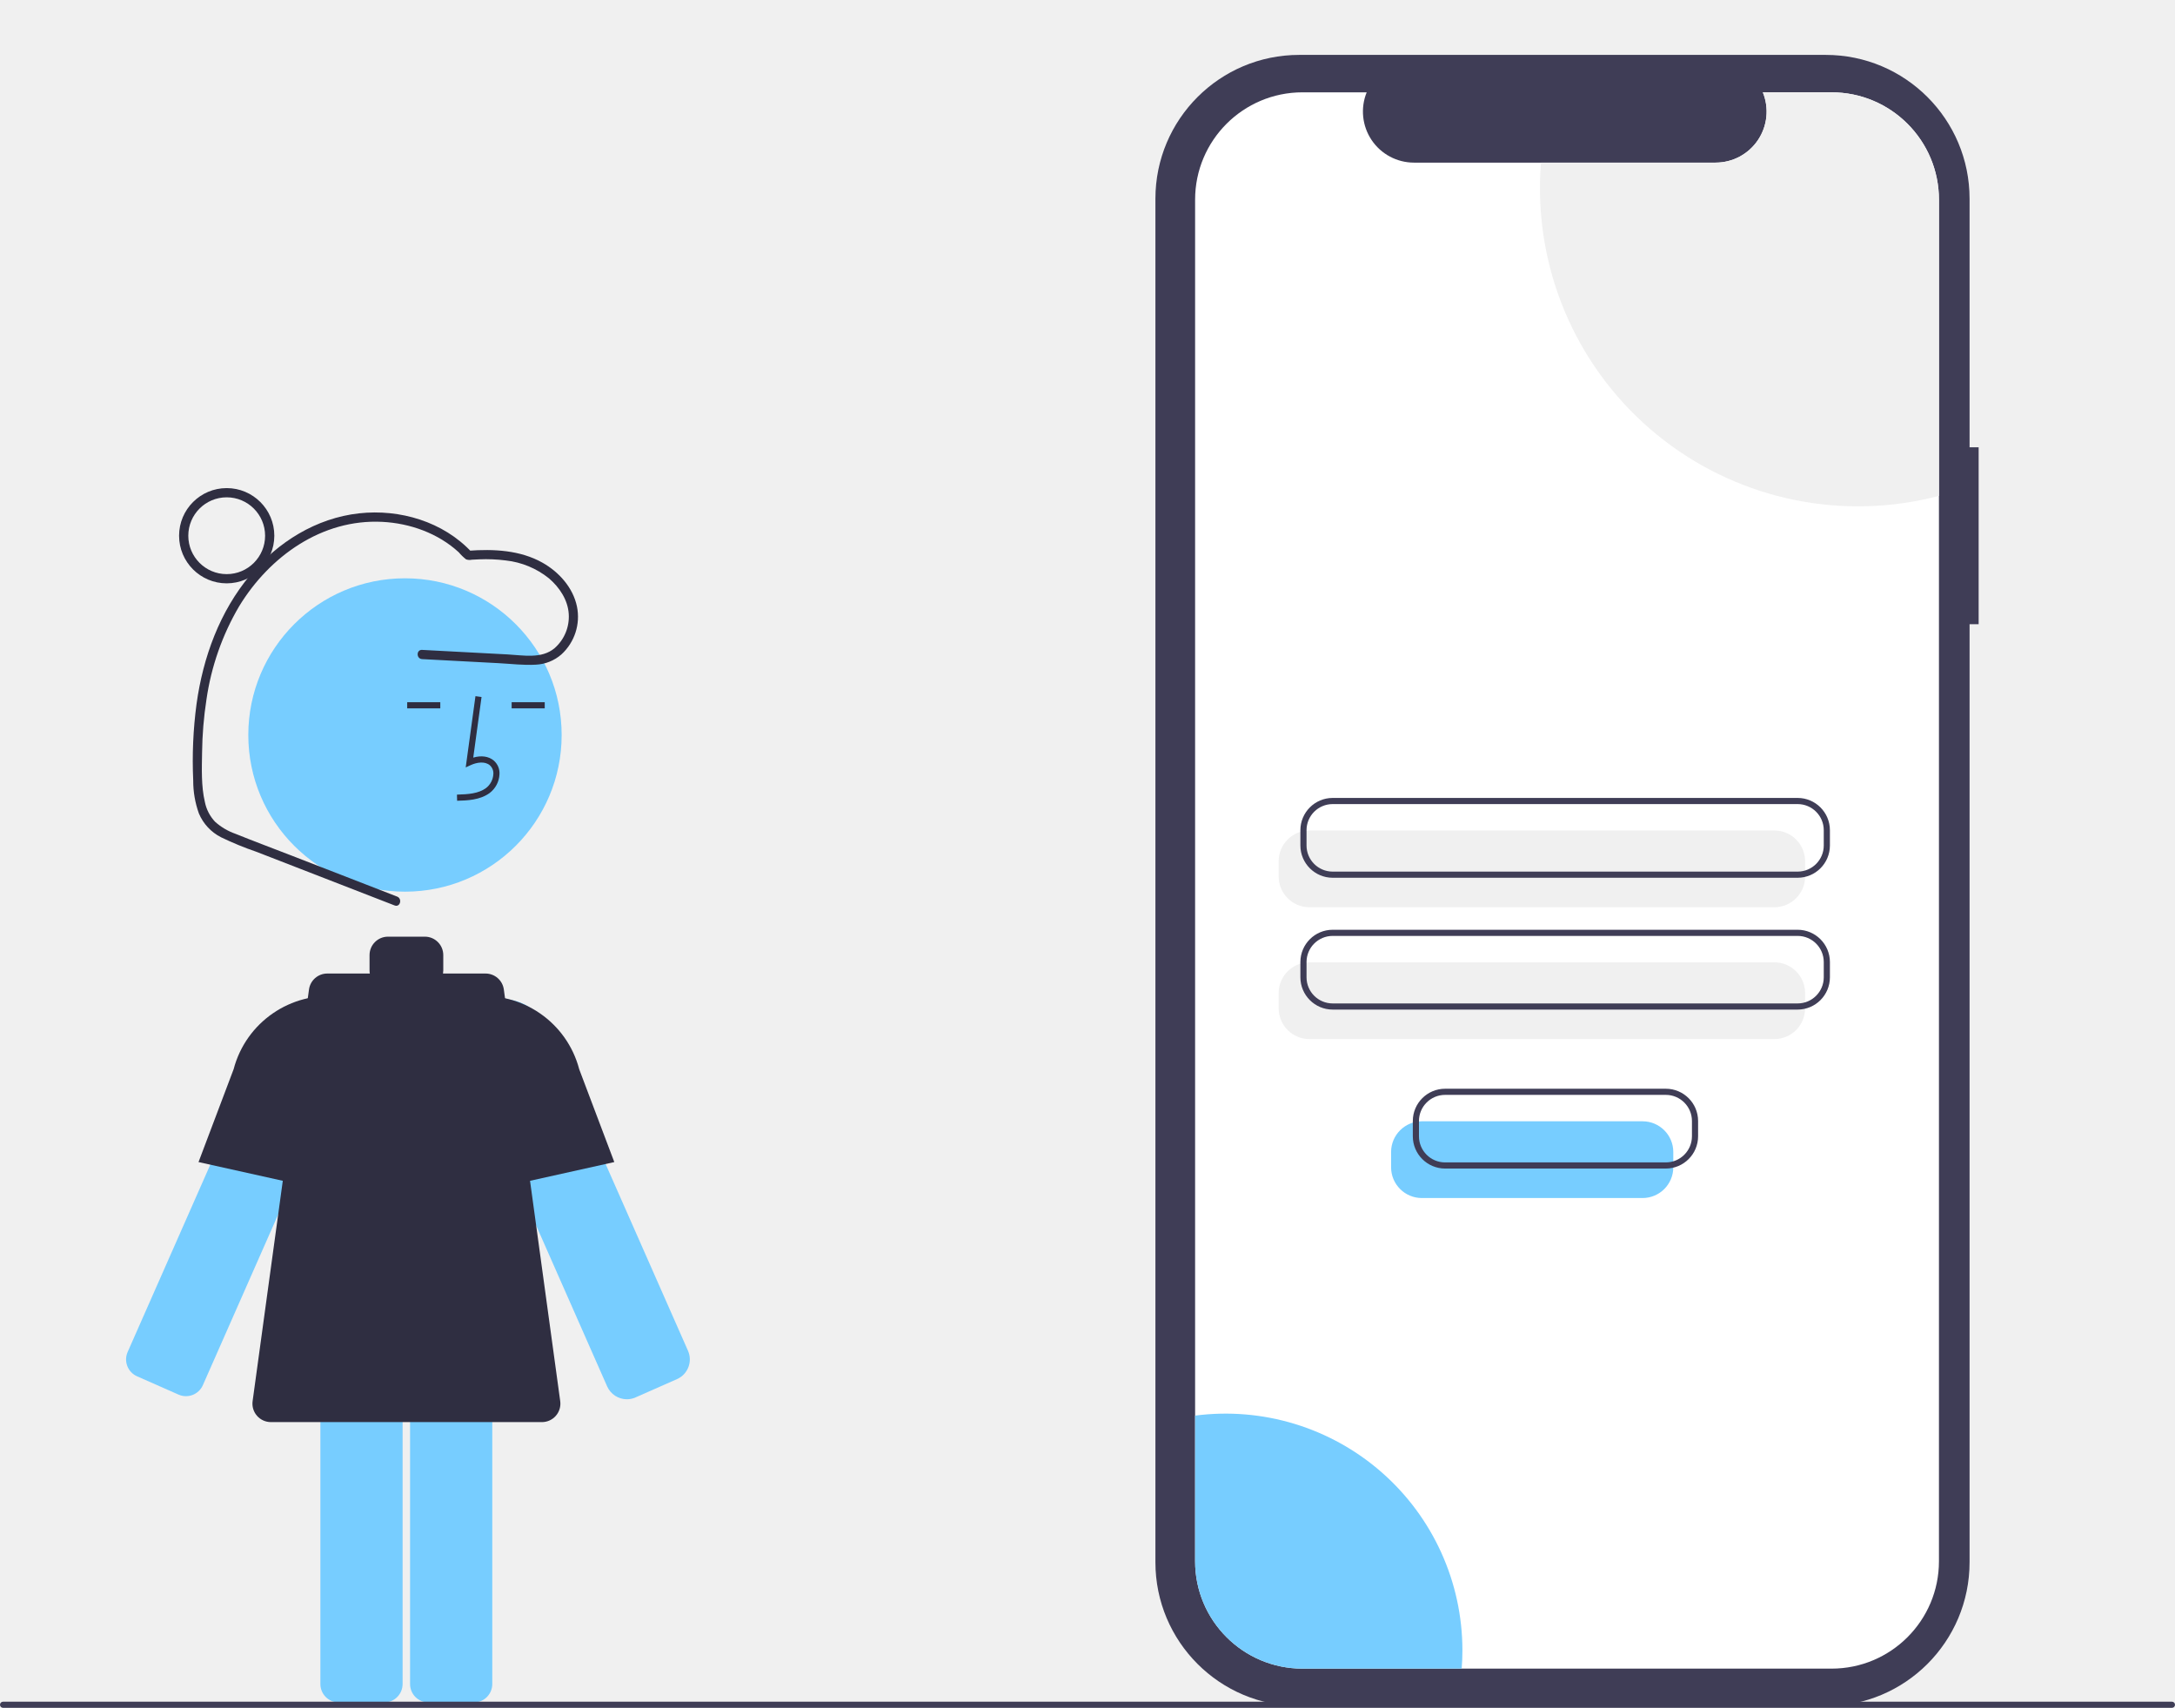
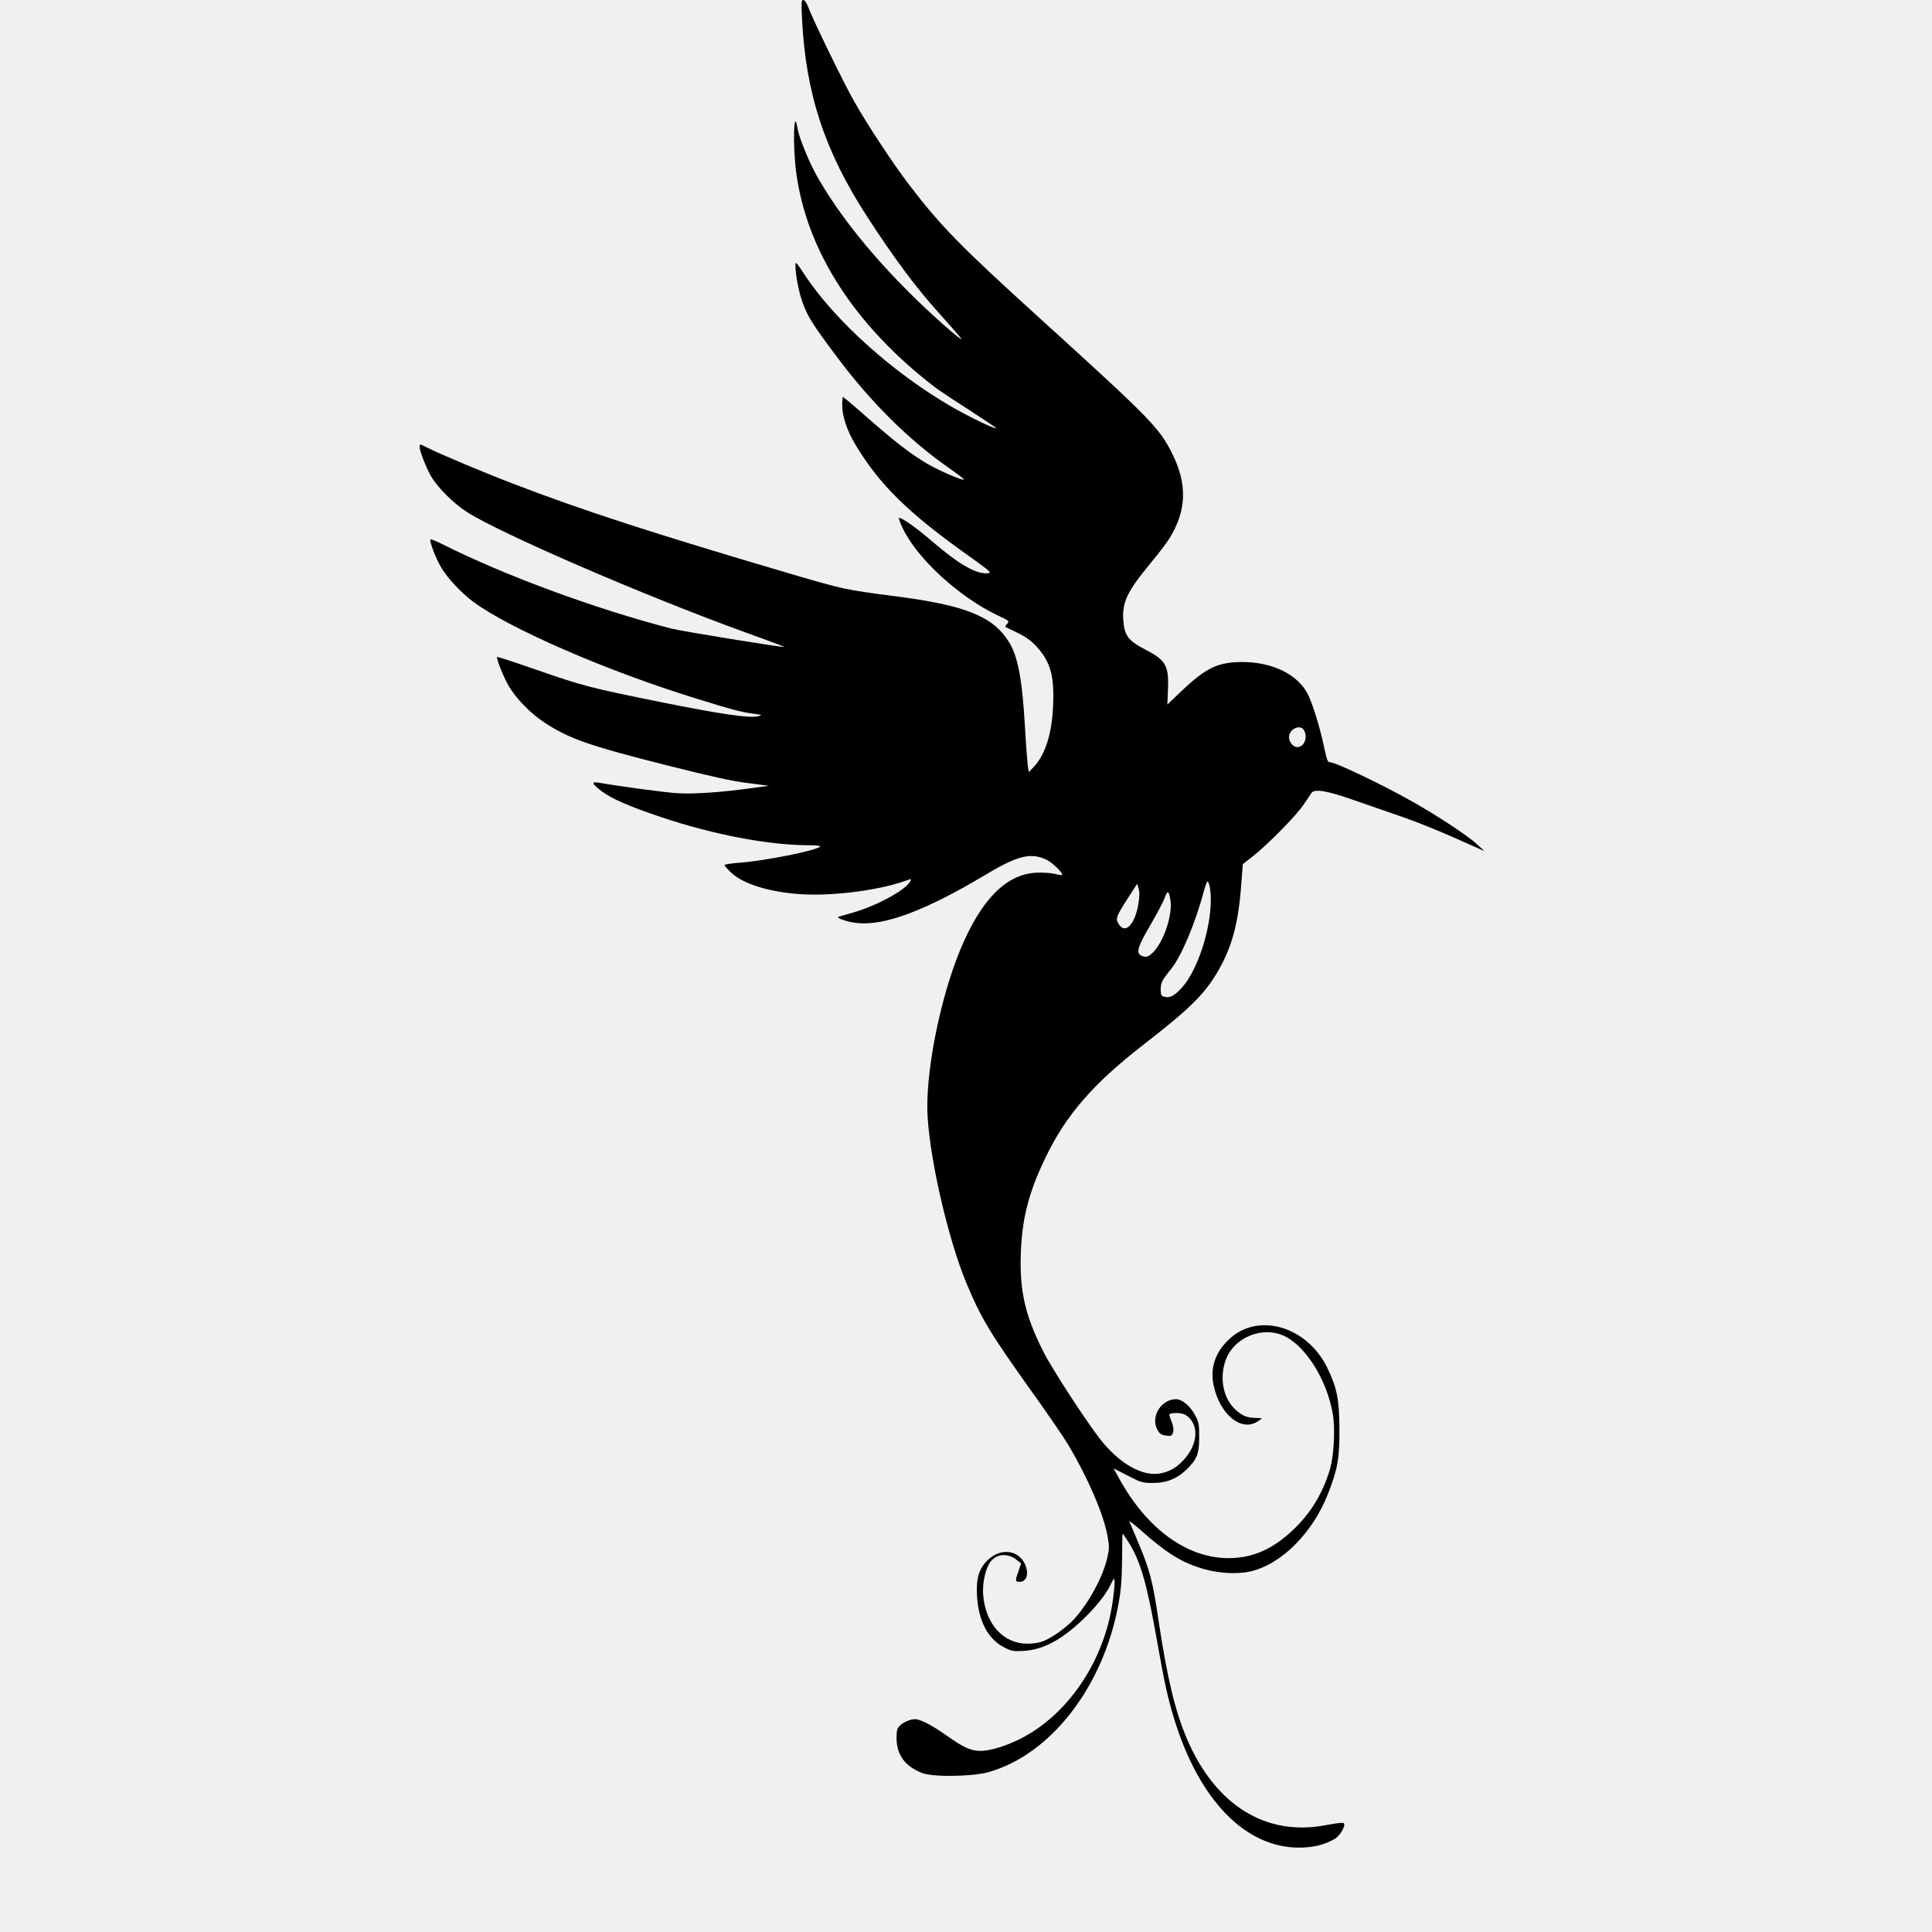
- <svg xmlns="http://www.w3.org/2000/svg" data-name="Layer 1" width="708" height="555.867" viewBox="0 0 708 555.867">
-   <path id="b10fb2cf-c586-4c5f-9fbf-e678f5ffa3db-976" data-name="Path 133" d="M890.465,679.515a211.722,211.722,0,0,1-46.196,37.27c-.392.241-.79.467-1.189.7l-27.639-24.463c.29-.27.612-.572.958-.905C836.992,672.563,939.229,535.838,946.042,502.544,945.572,505.317,952.189,614.094,890.465,679.515Z" transform="translate(-246 -172.0663)" fill="#f0f0f0" />
-   <path id="a32c10c7-75df-4179-a648-6a8d2a687209-977" data-name="Path 134" d="M849.602,721.505c-.523.125-1.054.241-1.588.348l-20.735-18.353c.405-.141.879-.309,1.42-.496,8.897-3.15,35.394-12.66,61.764-23.492,28.334-11.644,56.533-24.8,62.598-33.227C951.76,648.244,911.686,707.622,849.602,721.505Z" transform="translate(-246 -172.0663)" fill="#f0f0f0" />
-   <path d="M890.082,317.646h-2.953V236.753a46.819,46.819,0,0,0-46.819-46.819H668.926a46.819,46.819,0,0,0-46.819,46.819v443.789a46.819,46.819,0,0,0,46.819,46.819H840.31a46.819,46.819,0,0,0,46.819-46.819V375.228h2.953Z" transform="translate(-246 -172.0663)" fill="#3f3d56" />
-   <path d="M877.163,237.074V680.217a34.957,34.957,0,0,1-34.969,34.957H669.984a34.954,34.954,0,0,1-34.957-34.957V237.074a34.954,34.954,0,0,1,34.957-34.957h20.898a16.619,16.619,0,0,0,15.383,22.88h98.181a16.601,16.601,0,0,0,15.384-22.88H842.193A34.957,34.957,0,0,1,877.163,237.074Z" transform="translate(-246 -172.0663)" fill="#fff" />
-   <path d="M823.595,467.355H672.228a10.011,10.011,0,0,1-10-10v-4.978a10.011,10.011,0,0,1,10-10h151.367a10.011,10.011,0,0,1,10,10v4.978A10.011,10.011,0,0,1,823.595,467.355Z" transform="translate(-246 -172.0663)" fill="#f0f0f0" />
-   <path d="M823.595,510.262H672.228a10.011,10.011,0,0,1-10-10v-4.978a10.011,10.011,0,0,1,10-10h151.367a10.011,10.011,0,0,1,10,10v4.978A10.011,10.011,0,0,1,823.595,510.262Z" transform="translate(-246 -172.0663)" fill="#f0f0f0" />
-   <path d="M831.166,457.759H679.8a10.512,10.512,0,0,1-10.5-10.5v-4.978a10.512,10.512,0,0,1,10.5-10.5h151.367a10.512,10.512,0,0,1,10.5,10.5v4.978A10.512,10.512,0,0,1,831.166,457.759Zm-151.367-23.978a8.51,8.51,0,0,0-8.5,8.5v4.978a8.51,8.51,0,0,0,8.5,8.5h151.367a8.51,8.51,0,0,0,8.5-8.5v-4.978a8.51,8.51,0,0,0-8.5-8.5Z" transform="translate(-246 -172.0663)" fill="#3f3d56" />
-   <path d="M831.166,500.666H679.8a10.512,10.512,0,0,1-10.5-10.5V485.189a10.512,10.512,0,0,1,10.5-10.5h151.367a10.512,10.512,0,0,1,10.5,10.5v4.978A10.512,10.512,0,0,1,831.166,500.666ZM679.8,476.689a8.51,8.51,0,0,0-8.5,8.5v4.978a8.51,8.51,0,0,0,8.5,8.5h151.367a8.51,8.51,0,0,0,8.5-8.5V485.189a8.51,8.51,0,0,0-8.5-8.5Z" transform="translate(-246 -172.0663)" fill="#3f3d56" />
-   <path d="M877.163,237.074V333.464A103.539,103.539,0,0,1,747.28,233.389q0-4.24.341-8.392h56.826a16.601,16.601,0,0,0,15.384-22.88H842.193A34.957,34.957,0,0,1,877.163,237.074Z" transform="translate(-246 -172.0663)" fill="#f0f0f0" />
-   <path d="M722.041,709.154c0,2.032-.076,4.038-.24,6.02H669.984a34.954,34.954,0,0,1-34.957-34.957v-47.4a77.073,77.073,0,0,1,87.013,76.337Z" transform="translate(-246 -172.0663)" fill="#77cdff" />
-   <path d="M304.121,625.985a6.007,6.007,0,0,0,7.911-3.067l46.679-105.794a13.379,13.379,0,0,0-17.077-17.876h-0a13.199,13.199,0,0,0-6.75,5.78,13.649,13.649,0,0,0-.654,1.293l-46.679,105.794a6,6,0,0,0,3.067,7.912Z" transform="translate(-246 -172.0663)" fill="#77cdff" />
-   <path d="M356.795,560.557l-46.172-10.261,11.428-30.232a31.95,31.95,0,0,1,34.299-23.628l.445.049Z" transform="translate(-246 -172.0663)" fill="#2f2e41" />
-   <path d="M450.055,627.498a7.028,7.028,0,0,1-6.412-4.177L396.964,517.527a14.381,14.381,0,0,1,25.609-12.997v-0a14.618,14.618,0,0,1,.703,1.388l46.679,105.794a7,7,0,0,1-3.579,9.23l-13.961,6.16-.007-.016A6.944,6.944,0,0,1,450.055,627.498Z" transform="translate(-246 -172.0663)" fill="#77cdff" />
-   <path d="M385.485,591.169a6.007,6.007,0,0,0-6,6V720.183a6.007,6.007,0,0,0,6,6H400.245a6.007,6.007,0,0,0,6-6V597.169a6.007,6.007,0,0,0-6-6Z" transform="translate(-246 -172.0663)" fill="#77cdff" />
-   <path d="M356.293,591.169a6.007,6.007,0,0,0-6,6V720.183a6.007,6.007,0,0,0,6,6h14.76a6.007,6.007,0,0,0,6-6V597.169a6.007,6.007,0,0,0-6-6Z" transform="translate(-246 -172.0663)" fill="#77cdff" />
-   <circle cx="131.828" cy="239.224" r="51" fill="#77cdff" />
-   <path d="M394.8,432.699c3.306-.092,7.42-.207,10.59-2.522a8.133,8.133,0,0,0,3.2-6.073,5.471,5.471,0,0,0-1.86-4.493c-1.656-1.399-4.073-1.727-6.678-.961l2.699-19.726-1.981-.271L397.596,421.843l1.655-.759c1.918-.88,4.552-1.328,6.188.055a3.515,3.515,0,0,1,1.153,2.896,6.147,6.147,0,0,1-2.381,4.528c-2.467,1.802-5.746,2.034-9.466,2.138Z" transform="translate(-246 -172.0663)" fill="#2f2e41" />
-   <rect x="166.55" y="228.559" width="10.772" height="2" fill="#2f2e41" />
-   <rect x="132.55" y="228.559" width="10.772" height="2" fill="#2f2e41" />
-   <path d="M428.362,628.119l-18.356-134a6,6,0,0,0-5.945-5.186H390.205a6.025,6.025,0,0,0,.09-1v-5a6,6,0,0,0-6-6h-12a6,6,0,0,0-6,6v5a6.025,6.025,0,0,0,.09,1H352.53a6,6,0,0,0-5.945,5.186l-18.356,134a6,6,0,0,0,5.944,6.814h88.244A6,6,0,0,0,428.362,628.119Z" transform="translate(-246 -172.0663)" fill="#2f2e41" />
-   <path d="M399.795,560.557V496.486l.445-.049a31.961,31.961,0,0,1,34.315,23.68l11.411,30.18Z" transform="translate(-246 -172.0663)" fill="#2f2e41" />
-   <path d="M375.26,463.882l-35.275-13.692c-5.768-2.239-11.569-4.41-17.307-6.726a19.726,19.726,0,0,1-6.662-3.926,13.09,13.09,0,0,1-3.321-6.427c-1.223-5.171-1.002-10.825-.915-16.102a122.699,122.699,0,0,1,1.422-17.241,83.286,83.286,0,0,1,10.65-30.38c9.893-16.232,26.937-28.444,46.543-27.469,9.077.451,18.206,3.708,24.949,9.914a15.751,15.751,0,0,0,2.355,2.282,3.268,3.268,0,0,0,1.876.126q1.234-.079,2.471-.121a51.043,51.043,0,0,1,8.566.359,27.121,27.121,0,0,1,14.13,5.867c3.37,2.899,6.112,6.992,6.395,11.54a13.66,13.66,0,0,1-4.614,11.151c-4.209,3.547-10.213,2.3-15.261,2.033l-18.494-.98-9.37-.496c-1.929-.102-1.924,2.898,0,3l24.905,1.319c4.002.212,8.127.732,12.132.492a13.574,13.574,0,0,0,8.333-3.352,16.628,16.628,0,0,0,5.037-15.601c-1.284-6.138-5.852-11.215-11.207-14.235-7.286-4.11-15.988-4.504-24.141-3.896l1.061.439c-9.222-9.898-23.349-14.077-36.61-12.615-14.002,1.544-26.456,9.356-35.404,20.038-9.976,11.909-15.413,26.76-17.527,42.03a139.839,139.839,0,0,0-1.082,24.88,31.35,31.35,0,0,0,1.852,10.751,15.39,15.39,0,0,0,7.225,7.746,103.398,103.398,0,0,0,11.468,4.711L342.436,454.344l25.528,9.909,6.498,2.522c1.801.699,2.581-2.201.798-2.893Z" transform="translate(-246 -172.0663)" fill="#2f2e41" />
-   <path d="M319.795,361.934a15.5,15.5,0,1,1,15.5-15.5A15.517,15.517,0,0,1,319.795,361.934Zm0-28a12.5,12.5,0,1,0,12.5,12.5A12.514,12.514,0,0,0,319.795,333.934Z" transform="translate(-246 -172.0663)" fill="#2f2e41" />
-   <rect x="528.177" y="440.815" width="42.237" height="42.237" transform="translate(147.6141 -410.7547) rotate(37.40978)" fill="#f0f0f0" />
-   <path d="M389.295,228.934a33.949,33.949,0,0,1,27.277,13.702l19.59-25.614-58.779-44.956-44.956,58.779,25.333,19.376A34.003,34.003,0,0,1,389.295,228.934Z" transform="translate(-246 -172.0663)" fill="#f0f0f0" />
-   <path d="M953,727.934H247a1,1,0,0,1,0-2H953a1,1,0,0,1,0,2Z" transform="translate(-246 -172.0663)" fill="#3f3d56" />
-   <path d="M780.687,562.003H708.825a10.011,10.011,0,0,1-10-10v-4.978a10.011,10.011,0,0,1,10-10h71.862a10.011,10.011,0,0,1,10,10v4.978A10.011,10.011,0,0,1,780.687,562.003Z" transform="translate(-246 -172.0663)" fill="#77cdff" />
-   <path d="M788.259,552.407H716.397a10.512,10.512,0,0,1-10.5-10.5v-4.978a10.512,10.512,0,0,1,10.5-10.5h71.862a10.512,10.512,0,0,1,10.5,10.5v4.978A10.512,10.512,0,0,1,788.259,552.407Zm-71.862-23.978a8.51,8.51,0,0,0-8.5,8.5v4.978a8.51,8.51,0,0,0,8.5,8.5h71.862a8.51,8.51,0,0,0,8.5-8.5v-4.978a8.51,8.51,0,0,0-8.5-8.5Z" transform="translate(-246 -172.0663)" fill="#3f3d56" />
+ <svg xmlns="http://www.w3.org/2000/svg" version="1.0" width="1280pt" height="1280pt" viewBox="0 0 1280 1280" preserveAspectRatio="xMidYMid meet">
+   <g transform="translate(0,1280) scale(0.1,-0.1)" fill="#000000" stroke="none">
+     <path d="M5314 12668 c26 -495 151 -872 434 -1308 173 -267 323 -469 471 -632 83 -92 151 -170 151 -174 0 -12 -159 126 -288 251 -286 276 -514 557 -665 820 -54 94 -123 262 -133 323 -25 156 -33 -109 -9 -290 69 -521 389 -1017 920 -1424 22 -17 122 -84 223 -148 100 -65 182 -120 182 -122 0 -12 -169 69 -288 137 -392 225 -782 575 -984 883 -53 81 -58 86 -58 57 0 -60 22 -176 47 -244 35 -97 66 -146 232 -367 220 -294 472 -544 729 -724 62 -43 111 -81 108 -83 -9 -9 -169 61 -247 107 -114 69 -206 140 -390 301 -87 77 -161 139 -164 139 -3 0 -5 -24 -5 -54 0 -75 31 -168 88 -263 159 -265 351 -453 753 -738 142 -102 152 -110 123 -113 -76 -7 -191 59 -369 212 -104 90 -210 164 -220 154 -2 -2 9 -33 26 -68 95 -201 376 -458 631 -578 73 -34 77 -37 61 -54 -9 -10 -14 -19 -12 -21 2 -2 38 -20 81 -40 54 -26 91 -53 126 -91 92 -102 118 -193 109 -394 -8 -184 -52 -322 -128 -403 l-33 -34 -7 45 c-3 25 -12 137 -18 250 -19 325 -47 473 -109 571 -107 167 -287 239 -752 299 -325 42 -340 45 -681 145 -923 272 -1385 422 -1846 599 -185 70 -493 200 -574 241 -47 24 -49 25 -49 5 0 -28 44 -141 77 -197 43 -74 147 -177 236 -235 224 -143 1175 -555 1849 -799 142 -51 256 -94 255 -95 -5 -6 -686 105 -747 121 -501 129 -1109 353 -1522 561 -39 20 -73 33 -76 30 -9 -9 35 -125 70 -184 44 -74 134 -170 216 -231 241 -177 882 -456 1465 -636 250 -78 313 -94 392 -104 55 -7 57 -8 30 -16 -54 -15 -242 12 -650 94 -473 96 -512 106 -831 217 -135 47 -247 84 -250 81 -8 -8 43 -135 77 -193 52 -86 142 -178 233 -239 164 -108 293 -154 816 -286 285 -72 434 -105 535 -117 l140 -18 -125 -17 c-199 -27 -377 -39 -485 -32 -81 5 -371 44 -522 70 -48 8 -41 -8 22 -56 67 -51 182 -101 396 -173 346 -116 714 -186 978 -186 49 0 81 -4 75 -9 -29 -27 -374 -96 -539 -107 -52 -4 -95 -11 -95 -15 0 -4 17 -24 37 -44 77 -75 226 -126 426 -146 213 -21 540 16 735 85 41 15 42 15 32 -4 -30 -57 -222 -161 -375 -205 -49 -14 -94 -27 -100 -29 -19 -7 61 -35 121 -41 182 -21 454 81 851 318 220 132 306 152 414 97 35 -18 105 -88 96 -97 -3 -2 -26 1 -51 8 -26 6 -81 9 -124 7 -198 -12 -362 -179 -499 -508 -138 -332 -236 -835 -217 -1115 20 -305 139 -811 255 -1092 99 -237 157 -333 427 -712 110 -153 223 -318 251 -366 129 -217 231 -454 258 -598 13 -71 13 -86 -1 -148 -28 -123 -119 -293 -216 -402 -50 -56 -148 -127 -208 -150 -23 -10 -70 -17 -105 -17 -158 0 -275 127 -293 318 -7 76 13 176 46 222 40 56 116 63 175 16 l30 -24 -17 -50 c-23 -65 -23 -72 7 -72 40 0 59 39 45 91 -32 118 -165 144 -259 50 -56 -56 -75 -121 -68 -235 10 -165 71 -283 177 -339 50 -26 62 -28 130 -25 130 8 250 71 393 207 86 82 155 169 184 230 10 22 21 41 24 41 9 0 0 -104 -17 -199 -67 -374 -301 -708 -604 -861 -98 -49 -200 -80 -264 -80 -64 0 -116 24 -225 102 -93 66 -173 108 -208 108 -31 0 -75 -18 -100 -42 -19 -18 -23 -32 -23 -83 0 -111 55 -187 170 -232 70 -27 327 -24 435 5 416 115 768 570 866 1120 16 85 22 164 23 289 0 95 2 173 4 173 1 0 18 -25 37 -55 80 -124 123 -273 190 -653 51 -289 72 -383 116 -526 165 -533 470 -847 825 -847 94 0 167 18 237 58 35 20 75 89 60 104 -5 5 -51 0 -113 -12 -400 -79 -736 128 -925 568 -79 183 -133 410 -190 791 -38 258 -58 335 -140 527 -26 61 -49 117 -53 125 -3 8 32 -19 79 -61 171 -151 269 -212 414 -254 101 -29 224 -36 310 -16 206 48 413 256 514 516 64 163 76 235 75 430 -1 192 -16 270 -79 400 -133 278 -460 374 -652 192 -92 -86 -126 -189 -103 -303 40 -191 179 -310 288 -244 17 11 32 21 32 22 0 2 -17 3 -38 4 -61 1 -91 13 -137 55 -79 73 -106 201 -68 318 50 158 246 241 395 168 142 -70 279 -290 318 -514 17 -96 8 -277 -19 -368 -47 -158 -128 -292 -244 -401 -132 -126 -267 -186 -422 -187 -277 -3 -546 192 -730 527 l-38 68 94 -48 c88 -46 98 -49 169 -49 91 0 163 30 226 94 66 65 79 101 79 211 0 87 -3 100 -30 149 -31 57 -85 101 -123 101 -98 0 -170 -114 -125 -200 14 -28 25 -36 56 -41 34 -5 40 -3 48 18 6 16 4 37 -6 66 -9 23 -17 47 -18 52 -4 18 83 18 109 0 89 -58 84 -189 -11 -294 -48 -53 -90 -78 -153 -92 -121 -25 -278 64 -407 231 -100 130 -318 466 -373 576 -121 241 -157 399 -149 649 8 230 52 404 162 632 135 283 316 492 646 748 308 239 406 334 495 485 93 158 137 315 156 560 l12 155 64 50 c101 79 293 274 339 345 24 36 48 71 53 78 23 27 103 13 280 -49 96 -33 240 -83 320 -111 80 -27 235 -89 345 -138 l200 -89 -50 46 c-58 54 -250 181 -415 275 -201 115 -521 268 -559 268 -15 0 -19 9 -42 116 -26 120 -73 273 -104 334 -66 132 -235 214 -435 214 -163 -1 -240 -38 -405 -195 l-91 -87 4 98 c7 160 -14 196 -149 266 -114 59 -139 92 -147 194 -8 121 25 191 185 384 50 60 105 133 123 162 112 185 117 356 16 559 -86 172 -142 229 -881 900 -529 480 -653 608 -865 885 -108 143 -275 396 -362 550 -69 122 -274 542 -303 623 -11 28 -24 47 -33 47 -13 0 -14 -18 -8 -132z m3326 -4707 c26 -49 0 -111 -46 -111 -26 0 -54 34 -54 65 0 56 76 90 100 46z m-626 -1032 c37 -186 -60 -539 -187 -676 -47 -51 -77 -66 -113 -57 -20 5 -24 12 -24 46 0 47 8 64 68 137 68 83 162 306 217 514 10 37 21 67 25 67 4 0 10 -14 14 -31z m-473 -123 c-22 -128 -83 -194 -125 -134 -29 41 -27 48 73 203 l45 70 10 -34 c7 -23 6 -55 -3 -105z m214 24 c13 -96 -46 -269 -115 -339 -34 -33 -50 -37 -81 -21 -33 18 -21 58 60 197 44 75 88 158 97 184 20 55 29 50 39 -21z" />
+   </g>
</svg>
